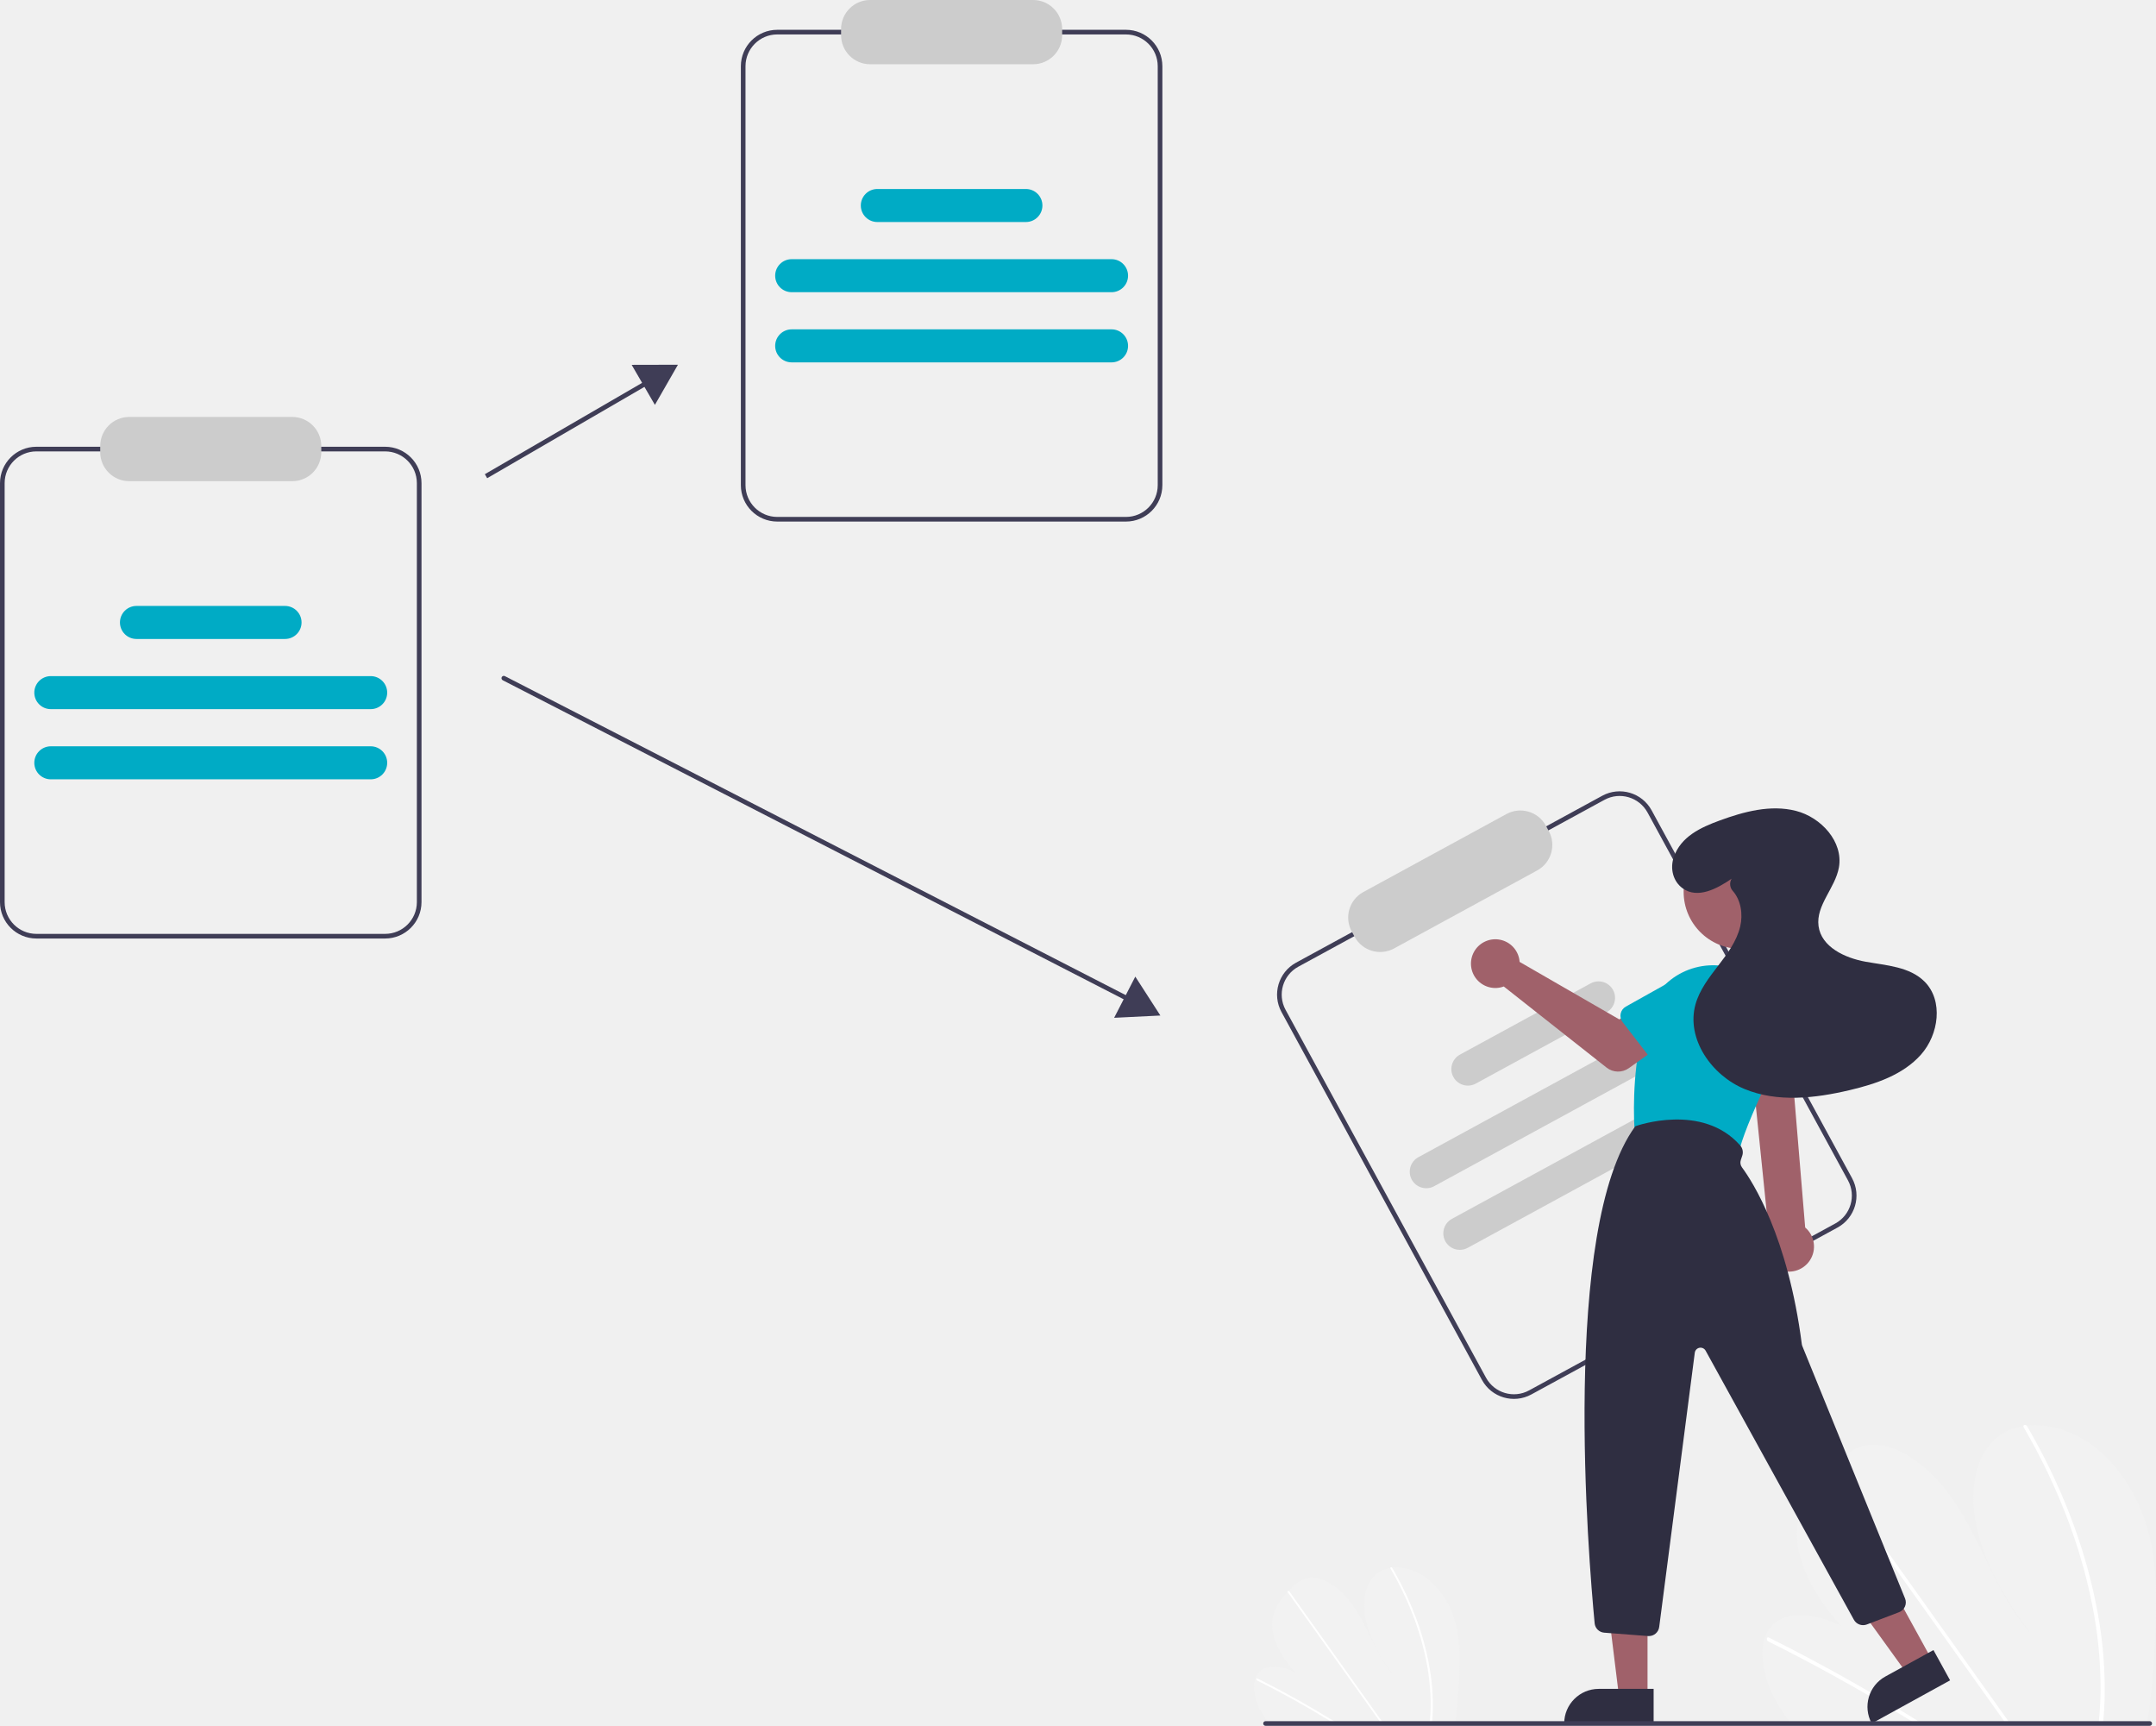
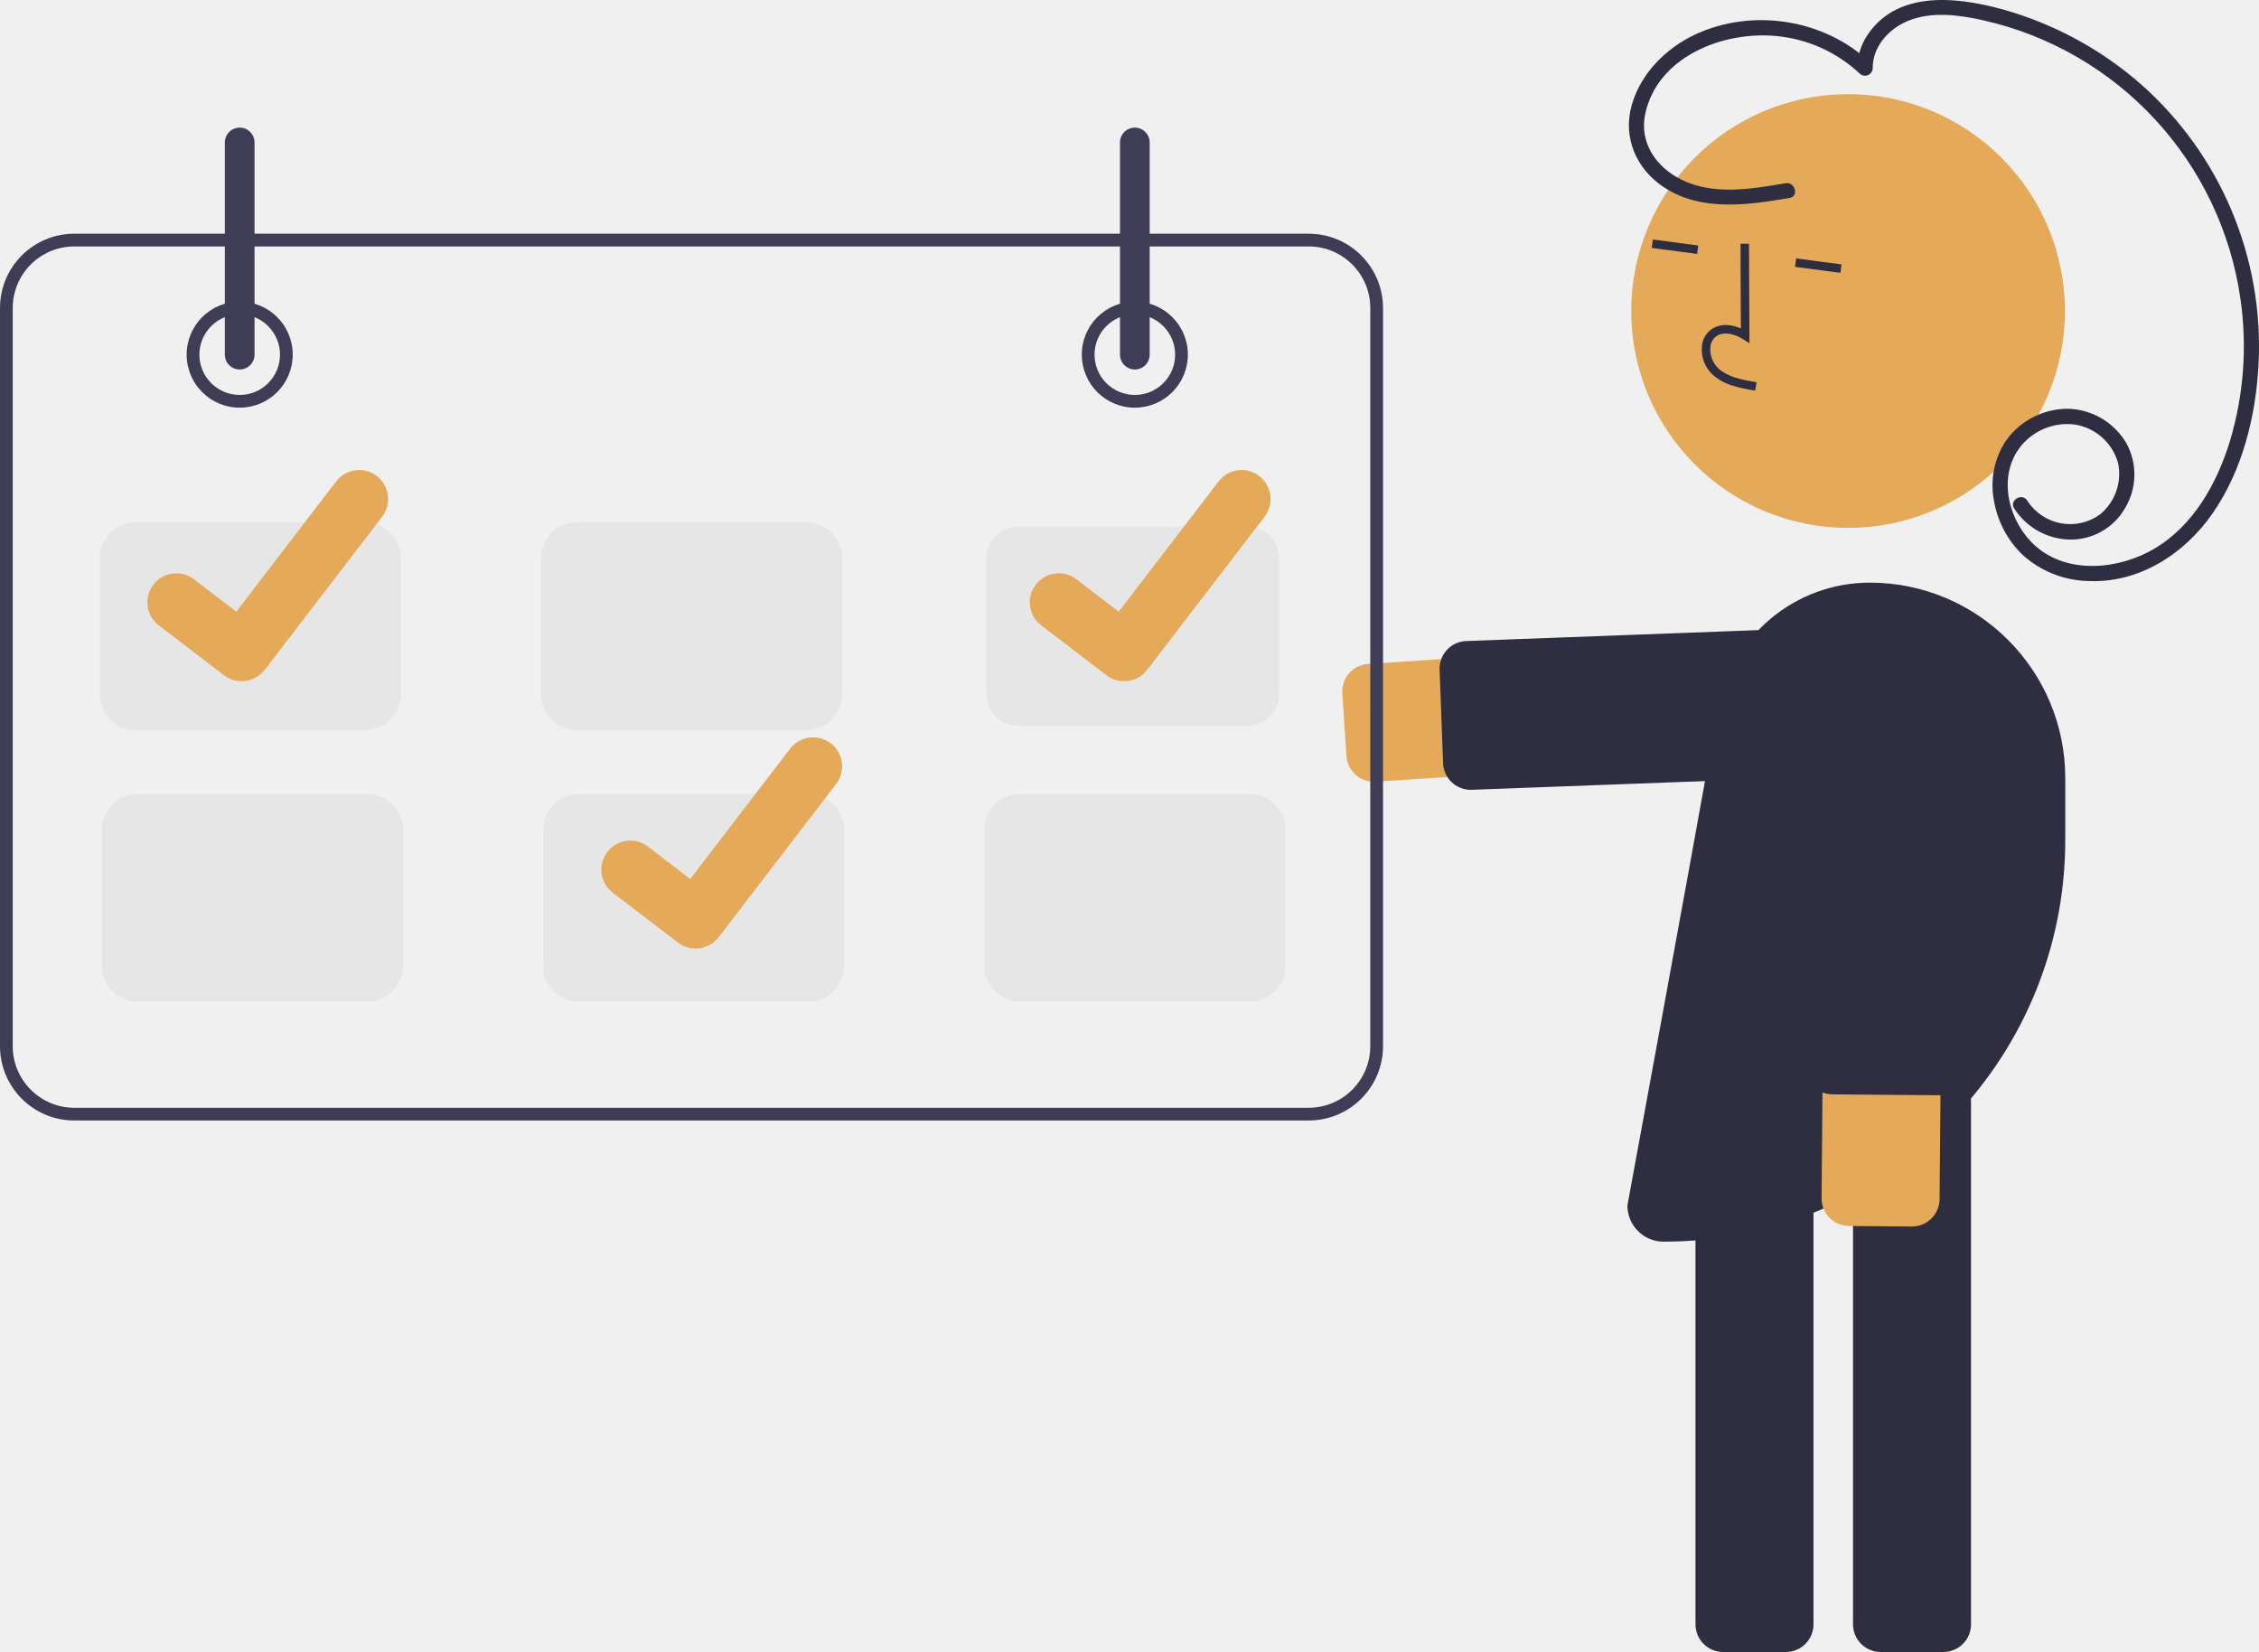
- <svg xmlns="http://www.w3.org/2000/svg" data-name="Layer 1" width="929.013" height="743.5" viewBox="0 0 929.013 743.5">
-   <path d="M1064.489,770.844a381.146,381.146,0,0,1-3.593,48.975c-.079.57-.164,1.14-.243,1.71l-153.448-.857c-.451-.566-.894-1.139-1.324-1.719-1.433-1.919-2.775-3.892-4.008-5.933-5.924-9.834-8.637-21.347-5.919-29.29l.049-.123a13.939,13.939,0,0,1,2.72-4.727c6.197-6.976,18.726-5.813,30.096-.182-10.198-11.163-18.319-25.249-18.936-37.823-.605-12.264,5.808-21.025,12.763-28.471.228-.246.456-.485.685-.725.111-.123.228-.239.339-.362,5.427-5.674,11.754-11.267,20.911-10.591,10.043.743,21.179,9.156,28.986,18.959,7.808,9.796,12.996,20.924,18.255,31.785,5.266,10.854,10.963,21.985,19.412,31.262-11.445-14.476-20.672-30.946-24.081-46.965s-.409-31.403,9.791-38.948a23.857,23.857,0,0,1,10.45-4.216c.44-.073.887-.133,1.341-.185,9.442-1.074,20.716,2.191,30.308,9.997,10.563,8.595,17.887,21.336,21.531,33.432C1064.218,747.943,1064.607,759.587,1064.489,770.844Z" transform="translate(-135.4934 -78.25)" fill="#f2f2f2" />
-   <path d="M964.095,820.989l-2.934-.016q-1.397-.874-2.808-1.727c-.582-.367-1.171-.721-1.76-1.082q-14.599-8.916-29.381-17.105-14.768-8.196-29.685-15.636a1.23,1.23,0,0,1-.707-1.406.354.354,0,0,1,.049-.103c.139-.26.449-.369.901-.146,1.22.612,2.447,1.223,3.666,1.849q14.958,7.568,29.787,15.891,14.819,8.32,29.469,17.374c.205.125.411.257.616.381C962.239,819.838,963.163,820.414,964.095,820.989Z" transform="translate(-135.4934 -78.25)" fill="#fff" />
-   <path d="M1001.928,821.201l-1.814-.01c-.409-.573-.811-1.145-1.221-1.718q-14.422-20.224-28.839-40.449-23.608-33.11-47.202-66.221a1.169,1.169,0,0,1-.204-.4c-.135-.489.224-.775.685-.725a1.378,1.378,0,0,1,.959.61q13.236,18.568,26.465,37.123,23.485,32.945,46.964,65.883c.996,1.394,1.991,2.795,2.987,4.188C1001.116,820.055,1001.525,820.628,1001.928,821.201Z" transform="translate(-135.4934 -78.25)" fill="#fff" />
-   <path d="M1042.35,810.664c-.093,3.058-.295,6.067-.559,9.048q-.077.855-.154,1.71l-1.904-.011c.058-.57.116-1.14.168-1.71.402-4.307.688-8.663.726-13.136a183.261,183.261,0,0,0-3.608-36.94,230,230,0,0,0-11.174-38.378,263.557,263.557,0,0,0-18.282-37.971,1.014,1.014,0,0,1-.168-.674c.079-.543.801-.703,1.341-.185a1.576,1.576,0,0,1,.273.345q1.317,2.265,2.586,4.544a263.374,263.374,0,0,1,17.498,38.104,228.913,228.913,0,0,1,10.417,38.435A180.799,180.799,0,0,1,1042.35,810.664Z" transform="translate(-135.4934 -78.25)" fill="#fff" />
-   <path d="M764.442,794.599a199.181,199.181,0,0,1-1.878,25.593c-.041.298-.086.596-.127.894l-80.188-.448c-.235-.296-.467-.595-.692-.898-.749-1.003-1.45-2.034-2.094-3.1-3.096-5.139-4.513-11.155-3.093-15.306l.025-.065a7.284,7.284,0,0,1,1.422-2.47c3.238-3.645,9.786-3.038,15.728-.095-5.329-5.834-9.573-13.195-9.895-19.765-.316-6.409,3.035-10.987,6.67-14.878.119-.129.239-.254.358-.379.058-.064.119-.125.177-.189,2.836-2.965,6.142-5.888,10.928-5.534,5.248.388,11.067,4.785,15.147,9.907,4.08,5.119,6.791,10.935,9.54,16.61,2.752,5.672,5.729,11.489,10.144,16.337-5.981-7.565-10.803-16.172-12.584-24.543s-.214-16.411,5.117-20.353a12.467,12.467,0,0,1,5.461-2.203c.23-.038.464-.069.701-.097,4.934-.561,10.826,1.145,15.838,5.224A36.461,36.461,0,0,1,762.396,776.311C764.3,782.632,764.503,788.717,764.442,794.599Z" transform="translate(-135.4934 -78.25)" fill="#f2f2f2" />
-   <path d="M711.978,820.804l-1.533-.009q-.73-.457-1.468-.902c-.304-.192-.612-.377-.92-.565q-7.629-4.66-15.354-8.939-7.718-4.283-15.513-8.171a.643.643,0,0,1-.369-.735.185.185,0,0,1,.026-.054c.072-.136.234-.193.471-.076.637.32,1.279.639,1.916.966q7.816,3.955,15.566,8.304,7.744,4.348,15.4,9.079c.107.065.215.134.322.199C711.008,820.203,711.491,820.504,711.978,820.804Z" transform="translate(-135.4934 -78.25)" fill="#fff" />
-   <path d="M731.748,820.915l-.948-.005c-.214-.299-.424-.599-.638-.898q-7.537-10.569-15.07-21.138-12.337-17.303-24.667-34.605a.611.611,0,0,1-.107-.209c-.07-.255.117-.405.358-.379a.72.72,0,0,1,.501.319q6.917,9.703,13.83,19.4,12.273,17.216,24.542,34.429c.52.728,1.041,1.46,1.561,2.189C731.324,820.316,731.538,820.616,731.748,820.915Z" transform="translate(-135.4934 -78.25)" fill="#fff" />
-   <path d="M752.872,815.409c-.048,1.598-.154,3.17-.292,4.728q-.04.447-.08.894l-.995-.006c.03-.298.061-.596.088-.894.21-2.251.359-4.527.38-6.865a95.768,95.768,0,0,0-1.885-19.304,120.193,120.193,0,0,0-5.839-20.055,137.728,137.728,0,0,0-9.554-19.843.53.53,0,0,1-.088-.352c.041-.284.419-.368.701-.097a.824.824,0,0,1,.143.18q.688,1.184,1.352,2.374a137.633,137.633,0,0,1,9.144,19.912,119.623,119.623,0,0,1,5.444,20.085A94.481,94.481,0,0,1,752.872,815.409Z" transform="translate(-135.4934 -78.25)" fill="#fff" />
-   <path d="M301.447,482.574H151.166a15.69,15.69,0,0,1-15.672-15.672V286.387a15.69,15.69,0,0,1,15.672-15.672H301.447A15.69,15.69,0,0,1,317.119,286.387V466.901A15.69,15.69,0,0,1,301.447,482.574ZM151.166,272.714a13.688,13.688,0,0,0-13.672,13.672V466.901a13.688,13.688,0,0,0,13.672,13.672H301.447A13.688,13.688,0,0,0,315.119,466.901V286.387a13.688,13.688,0,0,0-13.672-13.672Z" transform="translate(-135.4934 -78.25)" fill="#3f3d56" />
-   <path d="M261.436,285.553H191.177a12.514,12.514,0,0,1-12.5-12.5v-2.677a12.514,12.514,0,0,1,12.5-12.5h70.259a12.514,12.514,0,0,1,12.5,12.5v2.677A12.514,12.514,0,0,1,261.436,285.553Z" transform="translate(-135.4934 -78.25)" fill="#ccc" />
-   <path d="M295.222,383.758H157.391a7.114,7.114,0,1,1,0-14.228H295.222a7.114,7.114,0,0,1,0,14.228Z" transform="translate(-135.4934 -78.25)" fill="#00abc5" />
-   <path d="M295.222,413.992H157.391a7.114,7.114,0,1,1,0-14.228H295.222a7.114,7.114,0,0,1,0,14.228Z" transform="translate(-135.4934 -78.25)" fill="#00abc5" />
-   <path d="M258.319,353.524h-64.025a7.114,7.114,0,1,1,0-14.228h64.025a7.114,7.114,0,1,1,0,14.228Z" transform="translate(-135.4934 -78.25)" fill="#00abc5" />
-   <path d="M620.682,302.948H470.401A15.69,15.69,0,0,1,454.729,287.276V106.761a15.69,15.69,0,0,1,15.672-15.672H620.682a15.69,15.69,0,0,1,15.672,15.672V287.276A15.69,15.69,0,0,1,620.682,302.948ZM470.401,93.088A13.688,13.688,0,0,0,456.729,106.761V287.276a13.688,13.688,0,0,0,13.672,13.672H620.682a13.688,13.688,0,0,0,13.672-13.672V106.761a13.688,13.688,0,0,0-13.672-13.672Z" transform="translate(-135.4934 -78.25)" fill="#3f3d56" />
-   <path d="M580.671,105.927H510.412a12.514,12.514,0,0,1-12.5-12.5V90.75a12.514,12.514,0,0,1,12.5-12.5h70.259a12.514,12.514,0,0,1,12.5,12.5v2.677A12.514,12.514,0,0,1,580.671,105.927Z" transform="translate(-135.4934 -78.25)" fill="#ccc" />
-   <path d="M614.458,204.132H476.626a7.114,7.114,0,1,1,0-14.228H614.458a7.114,7.114,0,1,1,0,14.228Z" transform="translate(-135.4934 -78.25)" fill="#00abc5" />
-   <path d="M614.458,234.366H476.626a7.114,7.114,0,1,1,0-14.228H614.458a7.114,7.114,0,1,1,0,14.228Z" transform="translate(-135.4934 -78.25)" fill="#00abc5" />
-   <path d="M577.554,173.898h-64.025a7.114,7.114,0,1,1,0-14.228h64.025a7.114,7.114,0,0,1,0,14.228Z" transform="translate(-135.4934 -78.25)" fill="#00abc5" />
-   <path d="M927.283,607.094l-131.957,71.914a15.69,15.69,0,0,1-21.261-6.262L687.683,514.242a15.69,15.69,0,0,1,6.262-21.261l131.957-71.914a15.69,15.69,0,0,1,21.261,6.262l86.382,158.505A15.69,15.69,0,0,1,927.283,607.094ZM694.902,494.737a13.688,13.688,0,0,0-5.463,18.548l86.382,158.505a13.688,13.688,0,0,0,18.548,5.463l131.957-71.914a13.688,13.688,0,0,0,5.463-18.548L845.407,428.286a13.688,13.688,0,0,0-18.548-5.463Z" transform="translate(-135.4934 -78.25)" fill="#3f3d56" />
-   <path d="M797.87,453.242l-61.692,33.621A12.514,12.514,0,0,1,719.22,481.869l-1.281-2.351a12.514,12.514,0,0,1,4.994-16.958l61.692-33.621a12.514,12.514,0,0,1,16.958,4.994L802.864,436.285A12.514,12.514,0,0,1,797.87,453.242Z" transform="translate(-135.4934 -78.25)" fill="#ccc" />
-   <path d="M874.531,523.306,753.505,589.262a7.114,7.114,0,1,1-6.808-12.493l121.026-65.957a7.114,7.114,0,0,1,6.808,12.493Z" transform="translate(-135.4934 -78.25)" fill="#ccc" />
-   <path d="M888.999,549.853,767.973,615.81a7.114,7.114,0,1,1-6.808-12.493l121.026-65.957a7.114,7.114,0,0,1,6.808,12.493Z" transform="translate(-135.4934 -78.25)" fill="#ccc" />
-   <path d="M827.659,514.418l-56.218,30.638a7.114,7.114,0,1,1-6.808-12.493l56.218-30.638a7.114,7.114,0,1,1,6.808,12.493Z" transform="translate(-135.4934 -78.25)" fill="#ccc" />
-   <rect x="339.421" y="261.994" width="81.277" height="2" transform="translate(-216.1628 148.1372) rotate(-30.13963)" fill="#3f3d56" />
-   <polygon points="282.194 174.428 292.122 157.132 272.179 157.179 282.194 174.428" fill="#3f3d56" />
-   <path d="M622.726,510.192a.995.995,0,0,1-.456-.11L352.121,371.309a1,1,0,0,1,.914-1.779l270.149,138.772a1,1,0,0,1-.458,1.89Z" transform="translate(-135.4934 -78.25)" fill="#3f3d56" />
-   <polygon points="480.081 438.479 500 437.5 489.195 420.738 480.081 438.479" fill="#3f3d56" />
-   <path d="M901.467,624.932a10.743,10.743,0,0,1-3.842-16.018l-8.033-78.54h17.36l6.384,76.69a10.801,10.801,0,0,1-11.87,17.868Z" transform="translate(-135.4934 -78.25)" fill="#a0616a" />
-   <circle cx="750.034" cy="384.218" r="24.561" fill="#a0616a" />
-   <path d="M879.939,576.008l-36.656-8.005a4.511,4.511,0,0,1-3.534-4.165c-.423-8.18-.728-29.34,5.573-49.094A29.748,29.748,0,0,1,883.548,495.794h0a29.762,29.762,0,0,1,16.901,41.09c-8.129,16.692-13.249,28.78-15.216,35.93a4.492,4.492,0,0,1-5.294,3.194Z" transform="translate(-135.4934 -78.25)" fill="#00abc5" />
-   <polygon points="709.913 731.092 697.653 731.091 691.821 683.803 709.915 683.804 709.913 731.092" fill="#a0616a" />
-   <path d="M688.896,727.588h23.644a0,0,0,0,1,0,0v14.887a0,0,0,0,1,0,0H674.009a0,0,0,0,1,0,0v0A14.887,14.887,0,0,1,688.896,727.588Z" fill="#2f2e41" />
-   <polygon points="832.504 715.203 821.761 721.109 793.866 682.482 809.722 673.764 832.504 715.203" fill="#a0616a" />
-   <path d="M950.937,797.478h23.644a0,0,0,0,1,0,0V812.365a0,0,0,0,1,0,0H936.05a0,0,0,0,1,0,0v0A14.887,14.887,0,0,1,950.937,797.478Z" transform="translate(-405.1053 481.5608) rotate(-28.80096)" fill="#2f2e41" />
-   <path d="M845.63,783.082,826.756,781.628a4.488,4.488,0,0,1-4.134-4.05c-2.69-28.056-14.491-170.228,17.427-214l.089-.122.143-.053c.286-.104,28.75-10.255,45.082,8.347a4.498,4.498,0,0,1,.866,4.377l-.623,1.869a3.485,3.485,0,0,0,.496,3.173c4.532,6.127,19.786,29.725,25.782,76.128a3.466,3.466,0,0,0,.226.861L956.373,766.896a4.5,4.5,0,0,1-2.566,5.901l-13.928,5.307a4.525,4.525,0,0,1-5.543-2.034L870.438,660.139a2.5,2.5,0,0,0-4.668.886L850.437,779.173a4.499,4.499,0,0,1-4.458,3.921C845.863,783.094,845.747,783.09,845.63,783.082Z" transform="translate(-135.4934 -78.25)" fill="#2f2e41" />
-   <path d="M790.044,490.998a10.527,10.527,0,0,1,.239,1.64l42.957,24.782,10.441-6.011,11.131,14.572-17.45,12.438a8,8,0,0,1-9.598-.234l-44.297-34.946a10.497,10.497,0,1,1,6.576-12.241Z" transform="translate(-135.4934 -78.25)" fill="#a0616a" />
-   <path d="M833.83,514.943a4.495,4.495,0,0,1,2.211-3.025l19.713-11.023a12.497,12.497,0,0,1,15.327,19.744L855.364,536.961a4.5,4.5,0,0,1-6.804-.373l-13.884-17.994A4.495,4.495,0,0,1,833.83,514.943Z" transform="translate(-135.4934 -78.25)" fill="#00abc5" />
-   <path d="M884.857,548.926a4.495,4.495,0,0,1-1.667-3.356l-.707-22.574a12.497,12.497,0,0,1,24.584-4.513l7.251,21.467a4.5,4.5,0,0,1-3.464,5.868l-22.366,4.039A4.495,4.495,0,0,1,884.857,548.926Z" transform="translate(-135.4934 -78.25)" fill="#00abc5" />
-   <path d="M881.64,456.819c-6.313,4.321-14.601,8.762-21.049,4.161-4.234-3.021-5.567-8.615-3.851-13.525,3.087-8.829,11.569-12.715,19.681-15.695,10.544-3.873,22.026-6.954,32.911-4.181s20.506,13.313,18.541,24.373c-1.58,8.894-9.97,16.295-8.779,25.25,1.199,9.012,11.334,13.756,20.281,15.367s18.96,2.128,25.391,8.555c8.203,8.199,6.155,22.853-1.564,31.51s-19.367,12.58-30.654,15.248c-14.955,3.534-31.129,5.392-45.332-.474s-25.256-21.654-21.141-36.46c1.738-6.254,5.832-11.539,9.789-16.685s7.963-10.526,9.472-16.839c1.258-5.261.327-11.369-3.162-15.315a4.437,4.437,0,0,1-.594-5.186Z" transform="translate(-135.4934 -78.25)" fill="#2f2e41" />
-   <path d="M1061.804,821.75h-381a1,1,0,0,1,0-2h381a1,1,0,0,1,0,2Z" transform="translate(-135.4934 -78.25)" fill="#3f3d56" />
+ <svg xmlns="http://www.w3.org/2000/svg" data-name="Layer 1" width="532.485" height="389.352" viewBox="0 0 532.485 389.352">
+   <path d="M657.627,439.571a6.514,6.514,0,0,1-6.49-6.088l-.967-14.759a6.514,6.514,0,0,1,6.074-6.925l115.627-7.572a13.909,13.909,0,0,1,1.818,27.758l-115.627,7.572Q657.844,439.571,657.627,439.571Z" transform="translate(-333.7574 -255.3242)" fill="#e4a959" />
+   <path d="M680.427,441.474a6.522,6.522,0,0,1-6.506-6.271l-.824-22.044a6.513,6.513,0,0,1,6.266-6.752l95.083-3.554a6.514,6.514,0,0,1,6.752,6.266l.824,22.044a6.513,6.513,0,0,1-6.266,6.752l-95.083,3.554C680.591,441.473,680.508,441.474,680.427,441.474Z" transform="translate(-333.7574 -255.3242)" fill="#2f2e41" />
+   <path d="M791.849,644.676H777.059a6.521,6.521,0,0,1-6.513-6.513V514.893a6.521,6.521,0,0,1,6.513-6.513H791.849a6.521,6.521,0,0,1,6.513,6.513V638.162A6.521,6.521,0,0,1,791.849,644.676Z" transform="translate(-333.7574 -255.3242)" fill="#2f2e41" />
+   <path d="M754.714,644.676H739.924a6.521,6.521,0,0,1-6.513-6.513V514.893a6.521,6.521,0,0,1,6.513-6.513H754.714a6.521,6.521,0,0,1,6.513,6.513V638.162A6.521,6.521,0,0,1,754.714,644.676Z" transform="translate(-333.7574 -255.3242)" fill="#2f2e41" />
+   <circle cx="435.628" cy="73.304" r="51.106" fill="#e4a959" />
+   <path d="M741.722,346.078a12.121,12.121,0,0,1-4.426-2.598,8.15,8.15,0,0,1-2.382-6.452,5.483,5.483,0,0,1,2.438-4.22c1.828-1.172,4.272-1.176,6.761-.079l-.094-19.951,2.004-.01.111,23.454-1.544-.971c-1.791-1.124-4.348-1.916-6.155-.757a3.521,3.521,0,0,0-1.525,2.725,6.159,6.159,0,0,0,1.771,4.811c2.213,2.114,5.442,2.775,9.124,3.366l-.318,1.979A33.031,33.031,0,0,1,741.722,346.078Z" transform="translate(-333.7574 -255.3242)" fill="#2f2e41" />
+   <rect x="727.576" y="308.073" width="2.004" height="10.794" transform="matrix(0.13093, -0.99139, 0.99139, 0.13093, -11.34164, 739.4098)" fill="#2f2e41" />
+   <rect x="761.353" y="312.532" width="2.004" height="10.794" transform="translate(13.59208 776.7722) rotate(-82.4768)" fill="#2f2e41" />
+   <path d="M725.881,547.966h-0a8.527,8.527,0,0,1-8.518-8.518s13.579-73.677,21.339-116.86a36.373,36.373,0,0,1,35.799-29.944h0a46.075,46.075,0,0,1,46.075,46.075v14.55A94.696,94.696,0,0,1,725.881,547.966Z" transform="translate(-333.7574 -255.3242)" fill="#2f2e41" />
+   <path d="M790.359,540.591a6.524,6.524,0,0,1-5.98,3.805l-14.79-.128a6.513,6.513,0,0,1-6.456-6.57l1.005-115.87a13.908,13.908,0,1,1,27.815.241l-1.004,115.87A6.477,6.477,0,0,1,790.359,540.591Z" transform="translate(-333.7574 -255.3242)" fill="#e4a959" />
+   <path d="M796.892,509.658a6.524,6.524,0,0,1-5.98,3.805l-25.262-.219a6.521,6.521,0,0,1-6.456-6.57l.825-95.146a6.513,6.513,0,0,1,6.57-6.457l25.261.219a6.513,6.513,0,0,1,6.456,6.57l-.825,95.146A6.485,6.485,0,0,1,796.892,509.658Z" transform="translate(-333.7574 -255.3242)" fill="#2f2e41" />
+   <path d="M754.634,298.514c-7.964,1.352-16.856,2.897-24.445-.796-5.973-2.907-10.08-8.713-8.625-15.534,2.895-13.576,18.437-19.578,30.928-18.366a33.178,33.178,0,0,1,19.63,8.851,1.817,1.817,0,0,0,3.067-1.271c-.053-5.009,3.695-9.19,8.135-11.077,5.56-2.363,12.021-1.518,17.735-.254a78.747,78.747,0,0,1,60.834,65.858,77.868,77.868,0,0,1-2.501,33.35c-3.031,9.959-8.63,19.97-17.848,25.388-8.306,4.883-20.385,6.14-28.05-.71-6.14-5.487-8.907-15.745-3.87-22.844a14.063,14.063,0,0,1,13.231-5.72,12.592,12.592,0,0,1,10.157,9.034,12.349,12.349,0,0,1-4.287,12.176,11.99,11.99,0,0,1-17.088-3.262c-1.221-1.959-4.331-.156-3.103,1.814a15.92,15.92,0,0,0,13.088,7.342,14.716,14.716,0,0,0,12.954-7.255A15.359,15.359,0,0,0,835.032,359.876a16.454,16.454,0,0,0-13.716-8.213,17.884,17.884,0,0,0-14.795,7.633,19.003,19.003,0,0,0-2.769,13.935,23.056,23.056,0,0,0,6.776,12.874,23.812,23.812,0,0,0,15.102,6.142c12.185.695,23.063-6.325,29.783-16.082,6.974-10.125,10.092-22.83,10.72-34.977a82.435,82.435,0,0,0-27.725-66.017,83.769,83.769,0,0,0-30.409-16.991c-11.101-3.401-26.601-5.879-34.098,5.463a13.812,13.812,0,0,0-2.305,7.755l3.067-1.271c-10.847-10.365-27.898-12.984-41.442-6.613-6.803,3.2-12.7,9.151-14.815,16.488-2.194,7.613.979,15.085,7.485,19.402,8.855,5.876,19.837,4.249,29.698,2.575,2.275-.386,1.31-3.85-.955-3.465Z" transform="translate(-333.7574 -255.3242)" fill="#2f2e41" />
+   <path d="M642.257,519.408h-291a17.52,17.52,0,0,1-17.5-17.5v-174a17.52,17.52,0,0,1,17.5-17.5h291a17.52,17.52,0,0,1,17.5,17.5v174A17.52,17.52,0,0,1,642.257,519.408Zm-291-206a14.517,14.517,0,0,0-14.5,14.5v174a14.517,14.517,0,0,0,14.5,14.5h291a14.517,14.517,0,0,0,14.5-14.5v-174a14.517,14.517,0,0,0-14.5-14.5Z" transform="translate(-333.7574 -255.3242)" fill="#3f3d56" />
+   <path d="M390.257,351.408a12.5,12.5,0,1,1,12.5-12.5A12.514,12.514,0,0,1,390.257,351.408Zm0-22a9.5,9.5,0,1,0,9.5,9.5A9.511,9.511,0,0,0,390.257,329.408Z" transform="translate(-333.7574 -255.3242)" fill="#3f3d56" />
+   <path d="M601.257,351.408a12.5,12.5,0,1,1,12.5-12.5A12.514,12.514,0,0,1,601.257,351.408Zm0-22a9.5,9.5,0,1,0,9.5,9.5A9.511,9.511,0,0,0,601.257,329.408Z" transform="translate(-333.7574 -255.3242)" fill="#3f3d56" />
+   <path d="M419.757,427.408h-54a8.51,8.51,0,0,1-8.5-8.5v-32a8.51,8.51,0,0,1,8.5-8.5h54a8.51,8.51,0,0,1,8.5,8.5v32A8.51,8.51,0,0,1,419.757,427.408Z" transform="translate(-333.7574 -255.3242)" fill="#e6e6e6" />
+   <path d="M523.757,427.408h-54a8.51,8.51,0,0,1-8.5-8.5v-32a8.51,8.51,0,0,1,8.5-8.5h54a8.51,8.51,0,0,1,8.5,8.5v32A8.51,8.51,0,0,1,523.757,427.408Z" transform="translate(-333.7574 -255.3242)" fill="#e6e6e6" />
+   <path d="M573.757,379.408a7.508,7.508,0,0,0-7.5,7.5v32a7.508,7.508,0,0,0,7.5,7.5h54a7.508,7.508,0,0,0,7.5-7.5v-32a7.508,7.508,0,0,0-7.5-7.5Z" transform="translate(-333.7574 -255.3242)" fill="#e6e6e6" />
+   <path d="M420.257,491.408h-54a8.51,8.51,0,0,1-8.5-8.5v-32a8.51,8.51,0,0,1,8.5-8.5h54a8.51,8.51,0,0,1,8.5,8.5v32A8.51,8.51,0,0,1,420.257,491.408Z" transform="translate(-333.7574 -255.3242)" fill="#e6e6e6" />
+   <path d="M524.257,491.408h-54a8.51,8.51,0,0,1-8.5-8.5v-32a8.51,8.51,0,0,1,8.5-8.5h54a8.51,8.51,0,0,1,8.5,8.5v32A8.51,8.51,0,0,1,524.257,491.408Z" transform="translate(-333.7574 -255.3242)" fill="#e6e6e6" />
+   <path d="M628.257,491.408h-54a8.51,8.51,0,0,1-8.5-8.5v-32a8.51,8.51,0,0,1,8.5-8.5h54a8.51,8.51,0,0,1,8.5,8.5v32A8.51,8.51,0,0,1,628.257,491.408Z" transform="translate(-333.7574 -255.3242)" fill="#e6e6e6" />
+   <path d="M390.257,342.408a3.504,3.504,0,0,1-3.5-3.5v-50a3.5,3.5,0,0,1,7,0v50A3.504,3.504,0,0,1,390.257,342.408Z" transform="translate(-333.7574 -255.3242)" fill="#3f3d56" />
+   <path d="M601.257,342.408a3.504,3.504,0,0,1-3.5-3.5v-50a3.5,3.5,0,0,1,7,0v50A3.504,3.504,0,0,1,601.257,342.408Z" transform="translate(-333.7574 -255.3242)" fill="#3f3d56" />
+   <path id="b5e0804e-c461-433c-b77b-73087ef71cb0-282" data-name="Path 395" d="M390.716,415.879a6.788,6.788,0,0,1-4.084-1.357l-.073-.055-15.381-11.766a6.835,6.835,0,0,1,8.317-10.849l9.962,7.64L413,368.779a6.832,6.832,0,0,1,9.579-1.265l.002.001-.146.203.15-.203a6.84,6.84,0,0,1,1.264,9.581l-27.69,36.109a6.836,6.836,0,0,1-5.437,2.666Z" transform="translate(-333.7574 -255.3242)" fill="#e4a959" />
+   <path id="b3a0cc8c-ec19-4bca-9f18-6cf478ced8d1-283" data-name="Path 395" d="M497.716,478.879a6.788,6.788,0,0,1-4.084-1.357l-.073-.055-15.381-11.766a6.835,6.835,0,0,1,8.317-10.849l9.962,7.64L520,431.779a6.832,6.832,0,0,1,9.579-1.265l.002.001-.146.203.15-.203a6.84,6.84,0,0,1,1.264,9.581l-27.69,36.109a6.836,6.836,0,0,1-5.437,2.666Z" transform="translate(-333.7574 -255.3242)" fill="#e4a959" />
+   <path id="b29a902b-cd84-4f58-97ad-17c408cf2b06-284" data-name="Path 395" d="M598.716,415.879a6.788,6.788,0,0,1-4.084-1.357l-.073-.055-15.381-11.766a6.835,6.835,0,0,1,8.317-10.849l9.962,7.64L621,368.779a6.832,6.832,0,0,1,9.579-1.265l.002.001-.146.203.15-.203a6.84,6.84,0,0,1,1.264,9.581l-27.69,36.109a6.836,6.836,0,0,1-5.437,2.666Z" transform="translate(-333.7574 -255.3242)" fill="#e4a959" />
</svg>
